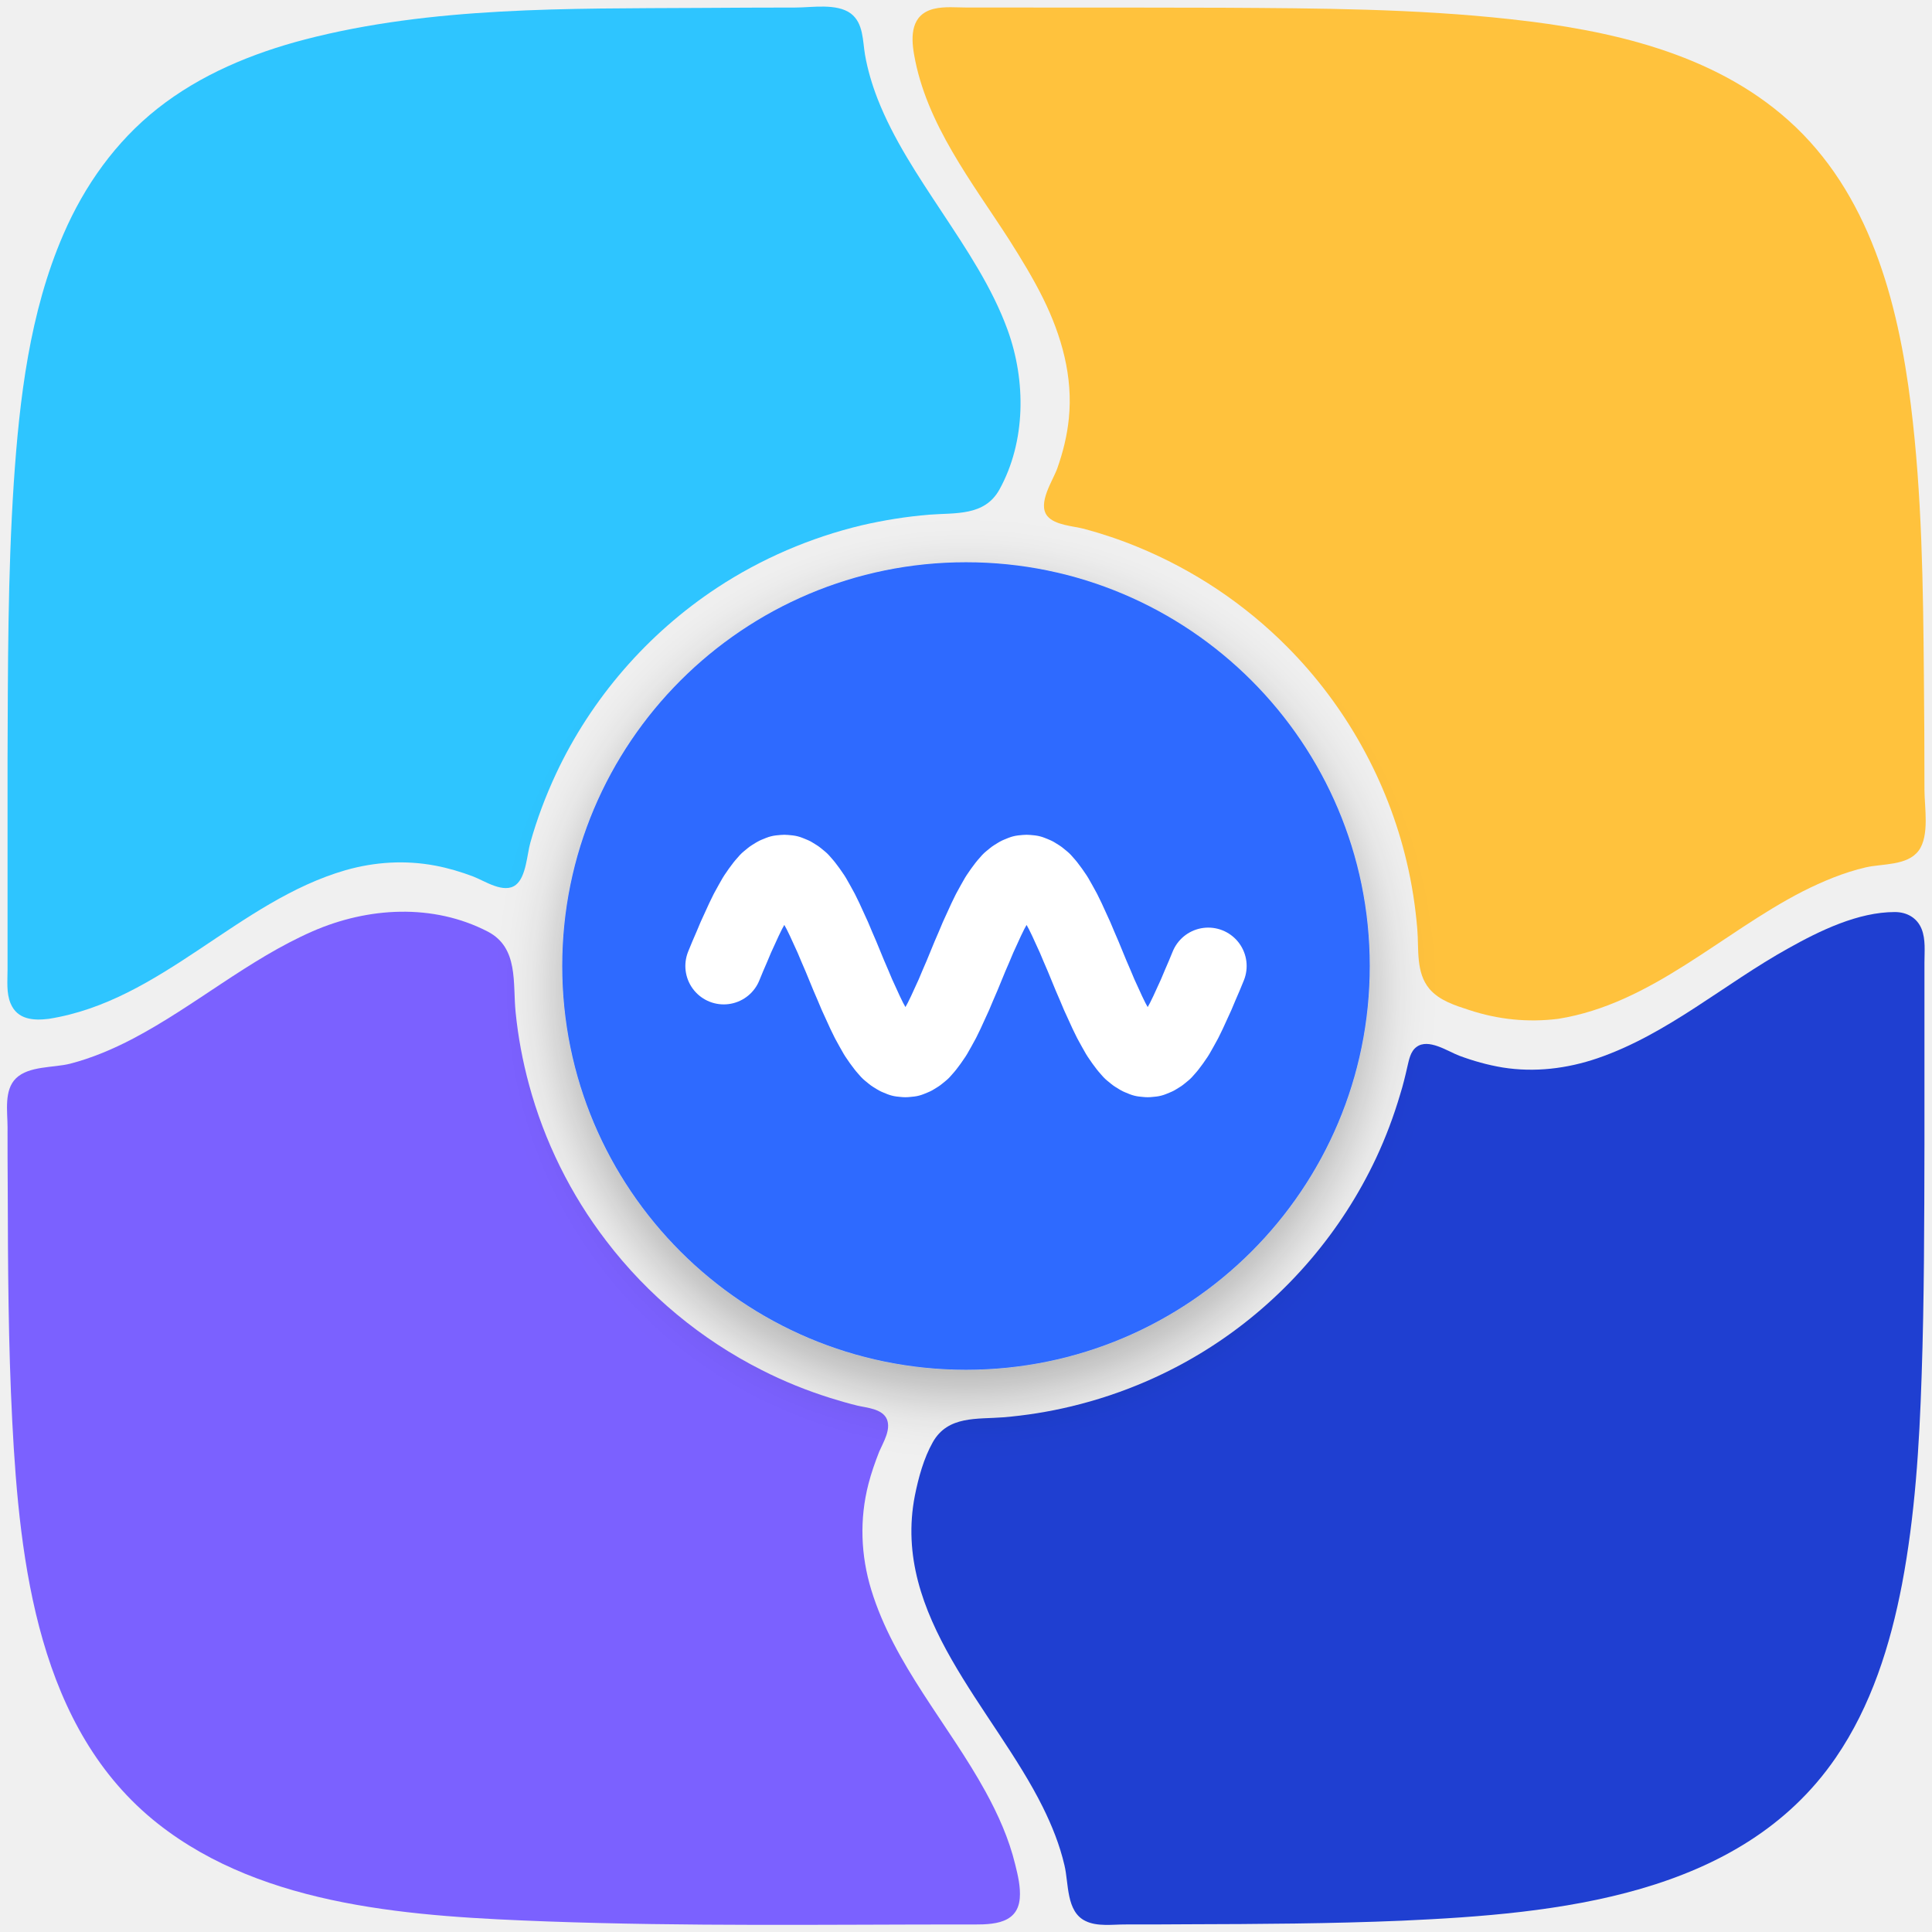
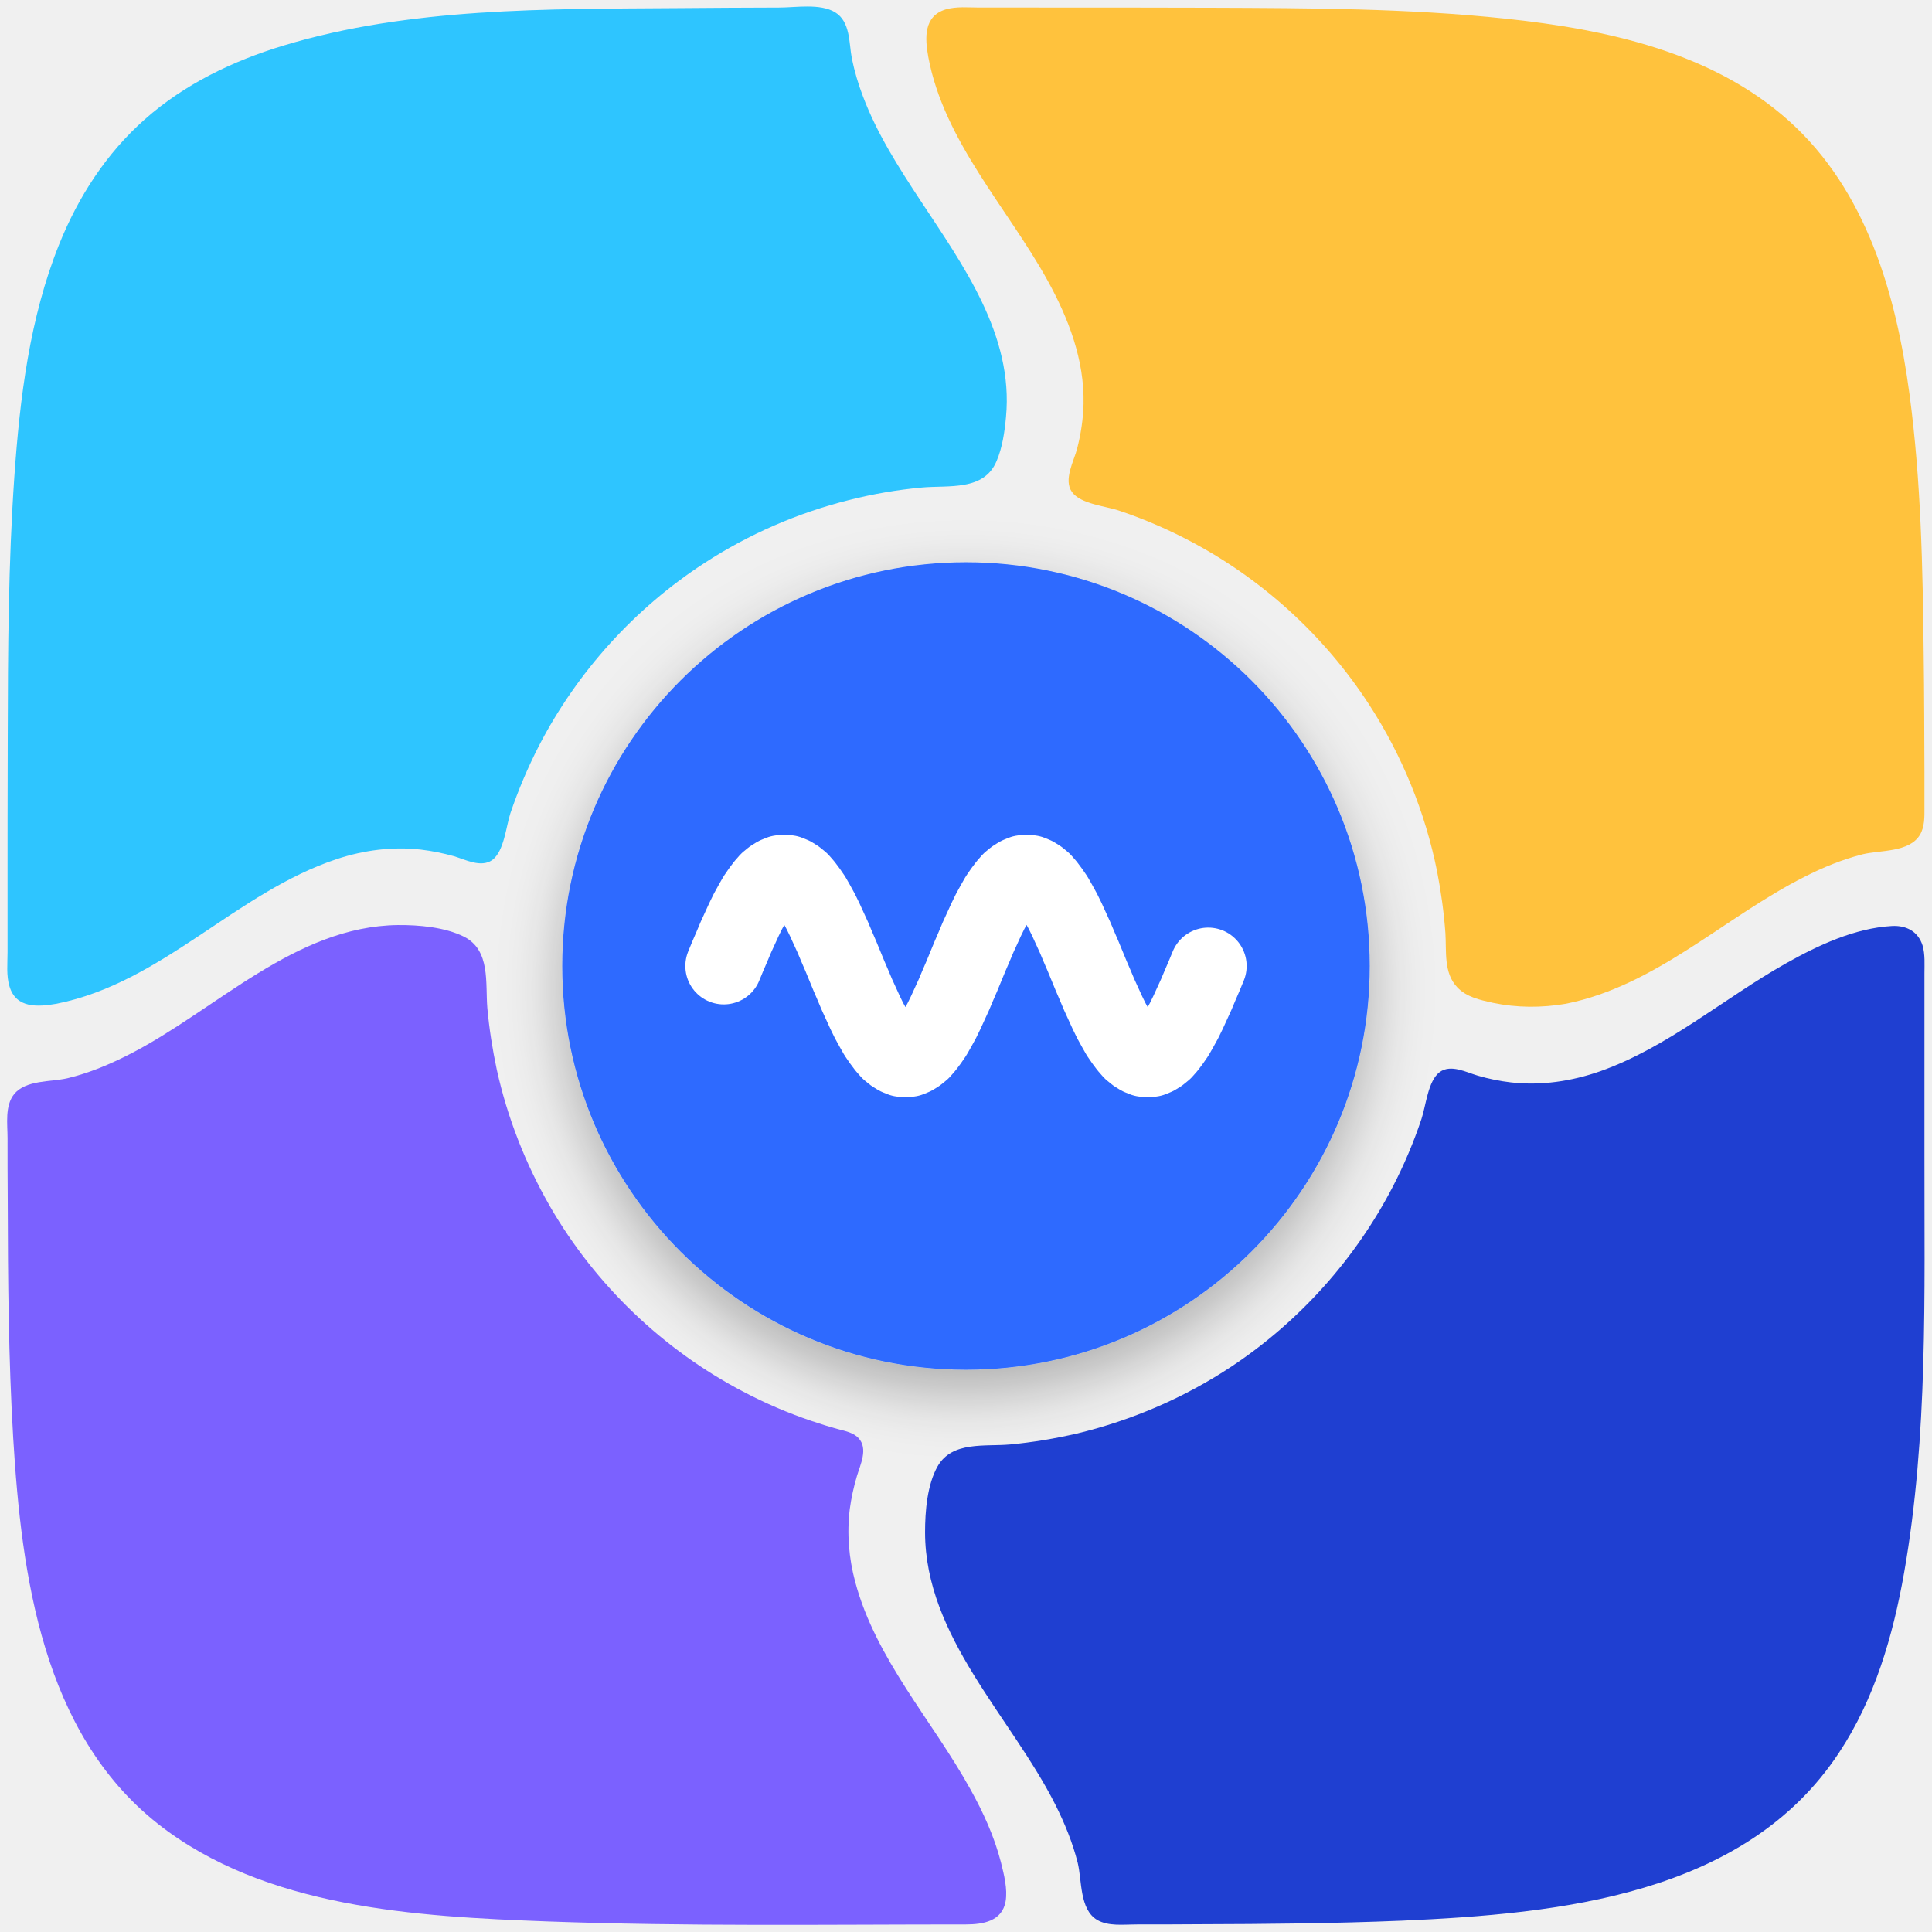
<svg xmlns="http://www.w3.org/2000/svg" width="1024" height="1024" viewBox="0 0 1024 1024">
  <defs>
    <filter id="hub-sh" x="-30%" y="-30%" width="160%" height="170%">
      <feDropShadow dx="0" dy="12" stdDeviation="16" flood-color="#06070A" flood-opacity="0.28" />
    </filter>
  </defs>
-   <path d="M25.9 540C85.7 530.5 126.1 477.7 183.2 461.2C198.7 456.8 214.8 455.8 230.7 458.8C237.6 460.1 244.3 462.1 250.9 464.6C256.9 466.9 267.1 473.9 273.4 469C278.9 464.7 279.3 452.9 281.1 446.6C284.6 434.1 289.2 421.9 294.7 410.1C313.4 370.2 343.2 335.8 380.1 311.5C403.5 296.1 429.6 284.9 456.8 278.4C468.5 275.7 480.4 273.8 492.4 272.8C506.3 271.7 521.8 273.7 529.7 259.5C543.8 234 543.8 201.8 534.1 175C525.9 152.4 512.3 132.2 499.1 112.2C486.5 93.1 473.5 73.8 465.1 52.3C462.2 44.8 459.9 37.1 458.5 29.2C457.2 21.7 457.7 12.3 451 7.2C443.5 1.6 430.4 4 421.6 4C404.6 4 387.6 4.1 370.6 4.2C301.3 4.6 229.2 3.4 161.7 20.9C133.7 28.2 106.3 39.5 83.4 57.6C61.3 75.1 44.8 98.3 33.6 124.2C15.7 165.5 10.3 211.4 7.3 256C4.1 304.9 4.2 354 4 403C4 431 4 459 4 487C4 496 4 505 4 514C4 519.8 3.3 526.3 5.6 531.8C9.2 540.5 17.8 541 25.9 540Z" fill="#2EC5FF" />
-   <path d="M825.9 540C875.3 532.1 912.3 494.6 955.4 472.5C966.1 467.1 977.3 462.4 989 459.7C997.8 457.7 1010.9 458.9 1016.9 450.9C1022.8 442.9 1020 427.9 1020 418.5C1020 398.5 1019.9 378.5 1019.7 358.5C1019.3 310.5 1018.7 262.3 1012.8 214.7C1006 159.7 990.7 101.9 947.8 63.7C907.7 27.9 852.8 15.9 800.8 10.2C750.1 4.6 698.9 4.4 647.9 4.1C613.9 4 579.9 4 545.9 4C534.9 4 523.9 4 512.9 4C507 4 500.6 3.3 494.9 4.7C482.9 7.7 482.7 18.9 484.5 29C490.9 65.7 515.2 96.5 534.9 127.1C541.3 137.2 547.6 147.5 552.9 158.2C562.7 178.1 568.8 199.7 566.5 221.9C565.6 230.9 563.4 239.7 560.4 248.2C558.1 254.7 549.7 266.8 555.1 273.5C559.1 278.4 568.9 278.8 574.6 280.3C584.3 282.9 593.8 286.1 603 289.9C632.7 302.1 659.8 320.2 682.3 342.9C713.4 374.2 735.5 414 745.6 456.9C748.4 468.6 750.2 480.5 751.2 492.5C752.1 503.1 750.3 515.5 757.7 524.2C762.9 530.3 771.2 532.9 778.6 535.3C794 540.4 809.8 542 825.9 540Z" fill="#FFC23D" />
-   <path d="M512 1020C523.2 1020 539.3 1021.2 540.5 1006.1C541 1000.2 539.5 993.9 538.1 988.3C534.8 974.6 529 961.7 522.3 949.5C502.7 913.8 473.9 882.2 461.8 842.7C456.2 824.4 455.5 805.1 460.3 786.5C461.8 780.7 463.8 775 466 769.4C468.1 764.5 472.3 757.9 470.1 752.3C467.7 746.6 459.4 746.2 454.4 745C449.5 743.8 444.7 742.4 439.9 740.9C427.5 737 415.4 732.1 403.8 726.2C371.7 710 343.3 686.5 321.4 657.8C302.5 633.2 288.5 604.9 280.4 574.9C277 562.4 274.6 549.6 273.3 536.6C271.7 521.1 275 502.4 258.6 493.8C229.5 478.7 195 480.8 165.7 493.6C131.7 508.5 103.2 533.3 70.5 550.5C59.8 556.1 48.7 560.8 37.1 563.8C28.3 566 15.3 564.9 8.5 571.5C2 577.8 4 589.2 4 597.4C4 608.4 4 619.4 4.1 630.4C4.2 671.4 4.4 712.4 6.5 753.4C10.4 828.7 20.2 916.5 83.7 966.6C140.5 1011.4 220.6 1015.8 289.9 1018.4C363.9 1021.1 438 1020 512 1020Z" fill="#7B61FF" />
-   <path d="M743.2 1018C824.9 1014.3 922.5 1005.3 973 931.6C991.8 904.2 1001.9 872 1008.1 839.7C1015 803.4 1017.3 766.2 1018.5 729.3C1019.9 688.3 1019.9 647.2 1020 606.2C1020 581.2 1020 556.2 1020 531.2C1020 524.2 1020 517.2 1020 510.2C1020 504.4 1020.7 497.9 1018.5 492.4C1016.1 486.4 1010.6 483.4 1004.3 483.4C984.8 483.4 964.5 493.3 947.9 502.6C914 521.4 883.8 548.2 846.7 560.9C830.6 566.4 813.4 568.5 796.5 565.8C788.6 564.5 780.8 562.3 773.3 559.5C767.3 557.2 757.1 550.2 750.8 554.9C747.5 557.3 746.8 561.8 745.9 565.5C744.8 570.4 743.6 575.3 742.1 580.1C738.7 591.6 734.5 602.8 729.4 613.7C711.1 652.7 682.3 686.5 646.6 710.7C622.6 727 595.6 738.8 567.4 745.5C555.7 748.3 543.8 750.2 531.8 751.2C518 752.3 502.4 750.2 494.4 764.4C489.6 772.9 486.8 783.2 484.9 792.7C472.4 856.6 526.7 905.4 552.7 957.8C557.6 967.7 561.7 977.9 564.2 988.7C566.5 998.2 565 1013.3 575.4 1018.2C581.5 1021.2 589.6 1020 596.2 1020C607.2 1020 618.2 1020 629.2 1019.9C667.2 1019.8 705.2 1019.6 743.2 1018Z" fill="#1F3FD1" />
+   <path d="M30 532C86.2 520.8 125.1 473 178.6 455.3C192.9 450.6 208 448.6 223 450.3C229 451 234.8 452.2 240.6 453.8C246.6 455.6 254.9 460 260.8 455.9C267.2 451.3 268.2 438.1 270.5 431.1C274.7 418.7 279.8 406.7 285.7 395.2C306 356 336.4 322.4 373.4 298.4C396.9 283.1 422.9 271.8 450.1 265C462.7 261.8 475.6 259.6 488.6 258.4C502.7 257.1 521.5 260.4 528.2 244.4C531.3 237.2 532.5 228.7 533.2 221C537.3 177.6 510.4 140.5 487.8 106.2C476.3 88.7 464.8 70.8 457.4 51.1C454.9 44.6 452.9 37.8 451.5 31C449.9 22.7 450.8 11.5 442.6 6.5C434.7 1.7 421.8 4 413 4C395 4.1 377 4.1 359 4.3C289.9 4.8 217.2 3.9 150.4 24.1C123.6 32.2 97.9 44.5 76.8 63.2C56.4 81.2 41.5 104.3 31.4 129.4C15.7 168.4 10.5 211.1 7.6 252.7C4.4 298.6 4.2 344.7 4.1 390.7C4 419.8 4 448.8 4 477.8C4 486.8 4 495.8 4 504.8C4 510.7 3.3 517.1 5 522.7C8.5 534.6 20.1 533.7 30 532Z" fill="#2EC5FF" />
+   <path d="M830 532C877.9 522.4 914 486.1 956.5 464.7C966.3 459.7 976.6 455.5 987.2 452.8C996.6 450.5 1011.9 451.9 1017.6 442.5C1020.2 438.1 1020 432.9 1020 428C1020 421.9 1020 415.9 1020 409.9C1019.9 388.9 1019.9 367.9 1019.6 346.9C1019.1 300.9 1018.2 254.7 1012.1 209.1C1005 156 989.3 100.9 948.1 64C907.3 27.4 851 15.5 798.1 9.9C746.4 4.4 694.1 4.3 642.2 4.1C611.2 4 580.2 4 549.1 4C539.1 4 529.1 4 519.1 4C513.3 4 506.9 3.3 501.2 5C489.5 8.6 490.2 20.2 492 30.1C500.3 74.8 533.8 109.9 555.2 148.6C566.3 168.7 574.8 190.7 574.3 214.1C574.1 222.1 572.9 230 570.9 237.8C569.2 244.4 563.5 254.4 568.2 260.8C572.8 267.2 586 268.2 593 270.6C605.3 274.7 617.3 279.8 628.9 285.8C668.1 306 701.7 336.5 725.7 373.5C743.1 400.3 755.4 430.5 761.7 461.9C763.8 472.7 765.3 483.6 766.1 494.6C766.7 504.2 765.1 515.6 772.3 523.2C777.2 528.5 784.5 530 791.2 531.5C804.1 534.2 817.1 534.2 830 532Z" fill="#FFC23D" />
+   <path d="M512 1020C521 1020 531.2 1018.3 533 1007.7C534.1 1001.1 532.1 993.4 530.5 987C527 973.4 521.1 960.5 514.3 948.3C494.2 911.9 464.2 879.4 453.3 838.5C449.9 825.9 448.8 812.8 450.4 799.8C451.2 793.9 452.5 788 454.2 782.3C456 776.2 460.2 767.9 455.1 762.3C452.4 759.3 448 758.5 444.3 757.5C439.5 756.2 434.7 754.7 430 753.1C417.6 748.9 405.7 743.8 394.1 737.7C351.5 715.5 315.5 681 291.5 639.4C278.5 616.8 268.9 592.3 263.3 566.9C261 556.1 259.3 545.2 258.3 534.3C257.2 521.1 260.1 503.7 246 496.5C235.8 491.4 222.1 490.2 210.8 490.3C156.5 491 114.8 535 69.2 558.5C58.5 564 47.4 568.7 35.7 571.5C27 573.5 13.7 572.3 7.5 579.9C2.5 586.1 4 595.8 4 603.2C4 614.2 4 625.2 4.1 636.2C4.2 678.2 4.5 720.3 7 762.2C11.4 834.9 22.5 918.3 83.6 966.6C140.4 1011.4 220.5 1015.8 289.9 1018.4C363.8 1021.1 438 1020 512 1020Z" fill="#7B61FF" />
+   <path d="M743.2 1018C826.1 1014.3 924.7 1004.8 974.7 929C993.6 900.5 1003.3 867.1 1009.2 833.7C1022 761 1019.9 685.7 1020 612.1C1020 588.1 1020 564.1 1020 540C1020 532 1020 524 1020 516C1020 511.1 1020.4 505.9 1019 501.1C1016.6 493.6 1010.3 490.4 1002.8 490.8C983 491.9 963.5 501.1 946.6 510.6C913.6 529.2 884.1 555 848.1 567.8C832.9 573.1 816.9 575.5 800.9 573.7C794.9 573 789 571.8 783.2 570.1C777.3 568.4 769 563.9 763.1 568.2C756.8 572.9 755.8 586 753.4 593.1C749.3 605.4 744.2 617.4 738.2 629C718.4 667.2 688.9 700.2 653 724.1C628 740.7 600 752.8 570.8 759.8C559.1 762.5 547.2 764.5 535.3 765.6C522.2 766.8 504.7 763.7 497 777.1C491.4 786.9 490.3 801.1 490.3 812.2C490.4 867.6 535.9 909.9 559.4 956.6C564.3 966.4 568.5 976.6 571.2 987.3C573.5 996.7 572.1 1012 581.5 1017.6C587.5 1021.1 595.5 1020 602.1 1020C613.1 1020 624.1 1020 635.2 1019.9C671.2 1019.8 707.2 1019.5 743.2 1018Z" fill="#1F3FD1" />
  <path d="M298 512a214 214 0 1 0 428 0a214 214 0 1 0 -428 0Z" fill="#2F6BFF" filter="url(#hub-sh)" />
  <path d="M383.6 512L385.7 506.9L387.9 501.8L390 496.8L392.2 492L394.3 487.4L396.4 483.1L398.6 479.1L400.7 475.4L402.9 472.2L405 469.4L407.1 467L409.3 465.2L411.4 463.9L413.6 463L415.7 462.8L417.8 463L420 463.9L422.1 465.2L424.3 467L426.4 469.4L428.5 472.2L430.7 475.4L432.8 479.1L435 483.1L437.1 487.4L439.2 492L441.4 496.8L443.5 501.8L445.7 506.9L447.8 512L449.9 517.1L452.1 522.2L454.2 527.2L456.4 532L458.5 536.6L460.6 540.9L462.8 544.9L464.9 548.6L467.1 551.8L469.2 554.6L471.3 557L473.5 558.8L475.6 560.1L477.8 561L479.9 561.2L482 561L484.2 560.1L486.3 558.8L488.5 557L490.6 554.6L492.7 551.8L494.9 548.6L497 544.9L499.2 540.9L501.3 536.6L503.4 532L505.6 527.2L507.7 522.2L509.9 517.1L512 512L514.1 506.9L516.3 501.8L518.4 496.8L520.6 492L522.7 487.4L524.8 483.1L527 479.1L529.1 475.4L531.3 472.2L533.4 469.4L535.5 467L537.7 465.2L539.8 463.9L542 463L544.1 462.8L546.2 463L548.4 463.9L550.5 465.2L552.7 467L554.8 469.4L556.9 472.2L559.1 475.4L561.2 479.1L563.4 483.1L565.5 487.4L567.6 492L569.8 496.8L571.9 501.8L574.1 506.9L576.2 512L578.3 517.1L580.5 522.2L582.6 527.2L584.8 532L586.9 536.6L589 540.9L591.2 544.9L593.3 548.6L595.5 551.8L597.6 554.6L599.7 557L601.9 558.8L604 560.1L606.2 561L608.3 561.2L610.4 561L612.6 560.1L614.7 558.8L616.9 557L619 554.6L621.1 551.8L623.3 548.6L625.4 544.9L627.6 540.9L629.7 536.6L631.8 532L634 527.2L636.1 522.2L638.3 517.1L640.4 512" fill="none" stroke="#FFFFFF" stroke-width="40.7" stroke-linecap="round" stroke-linejoin="round" />
</svg>
